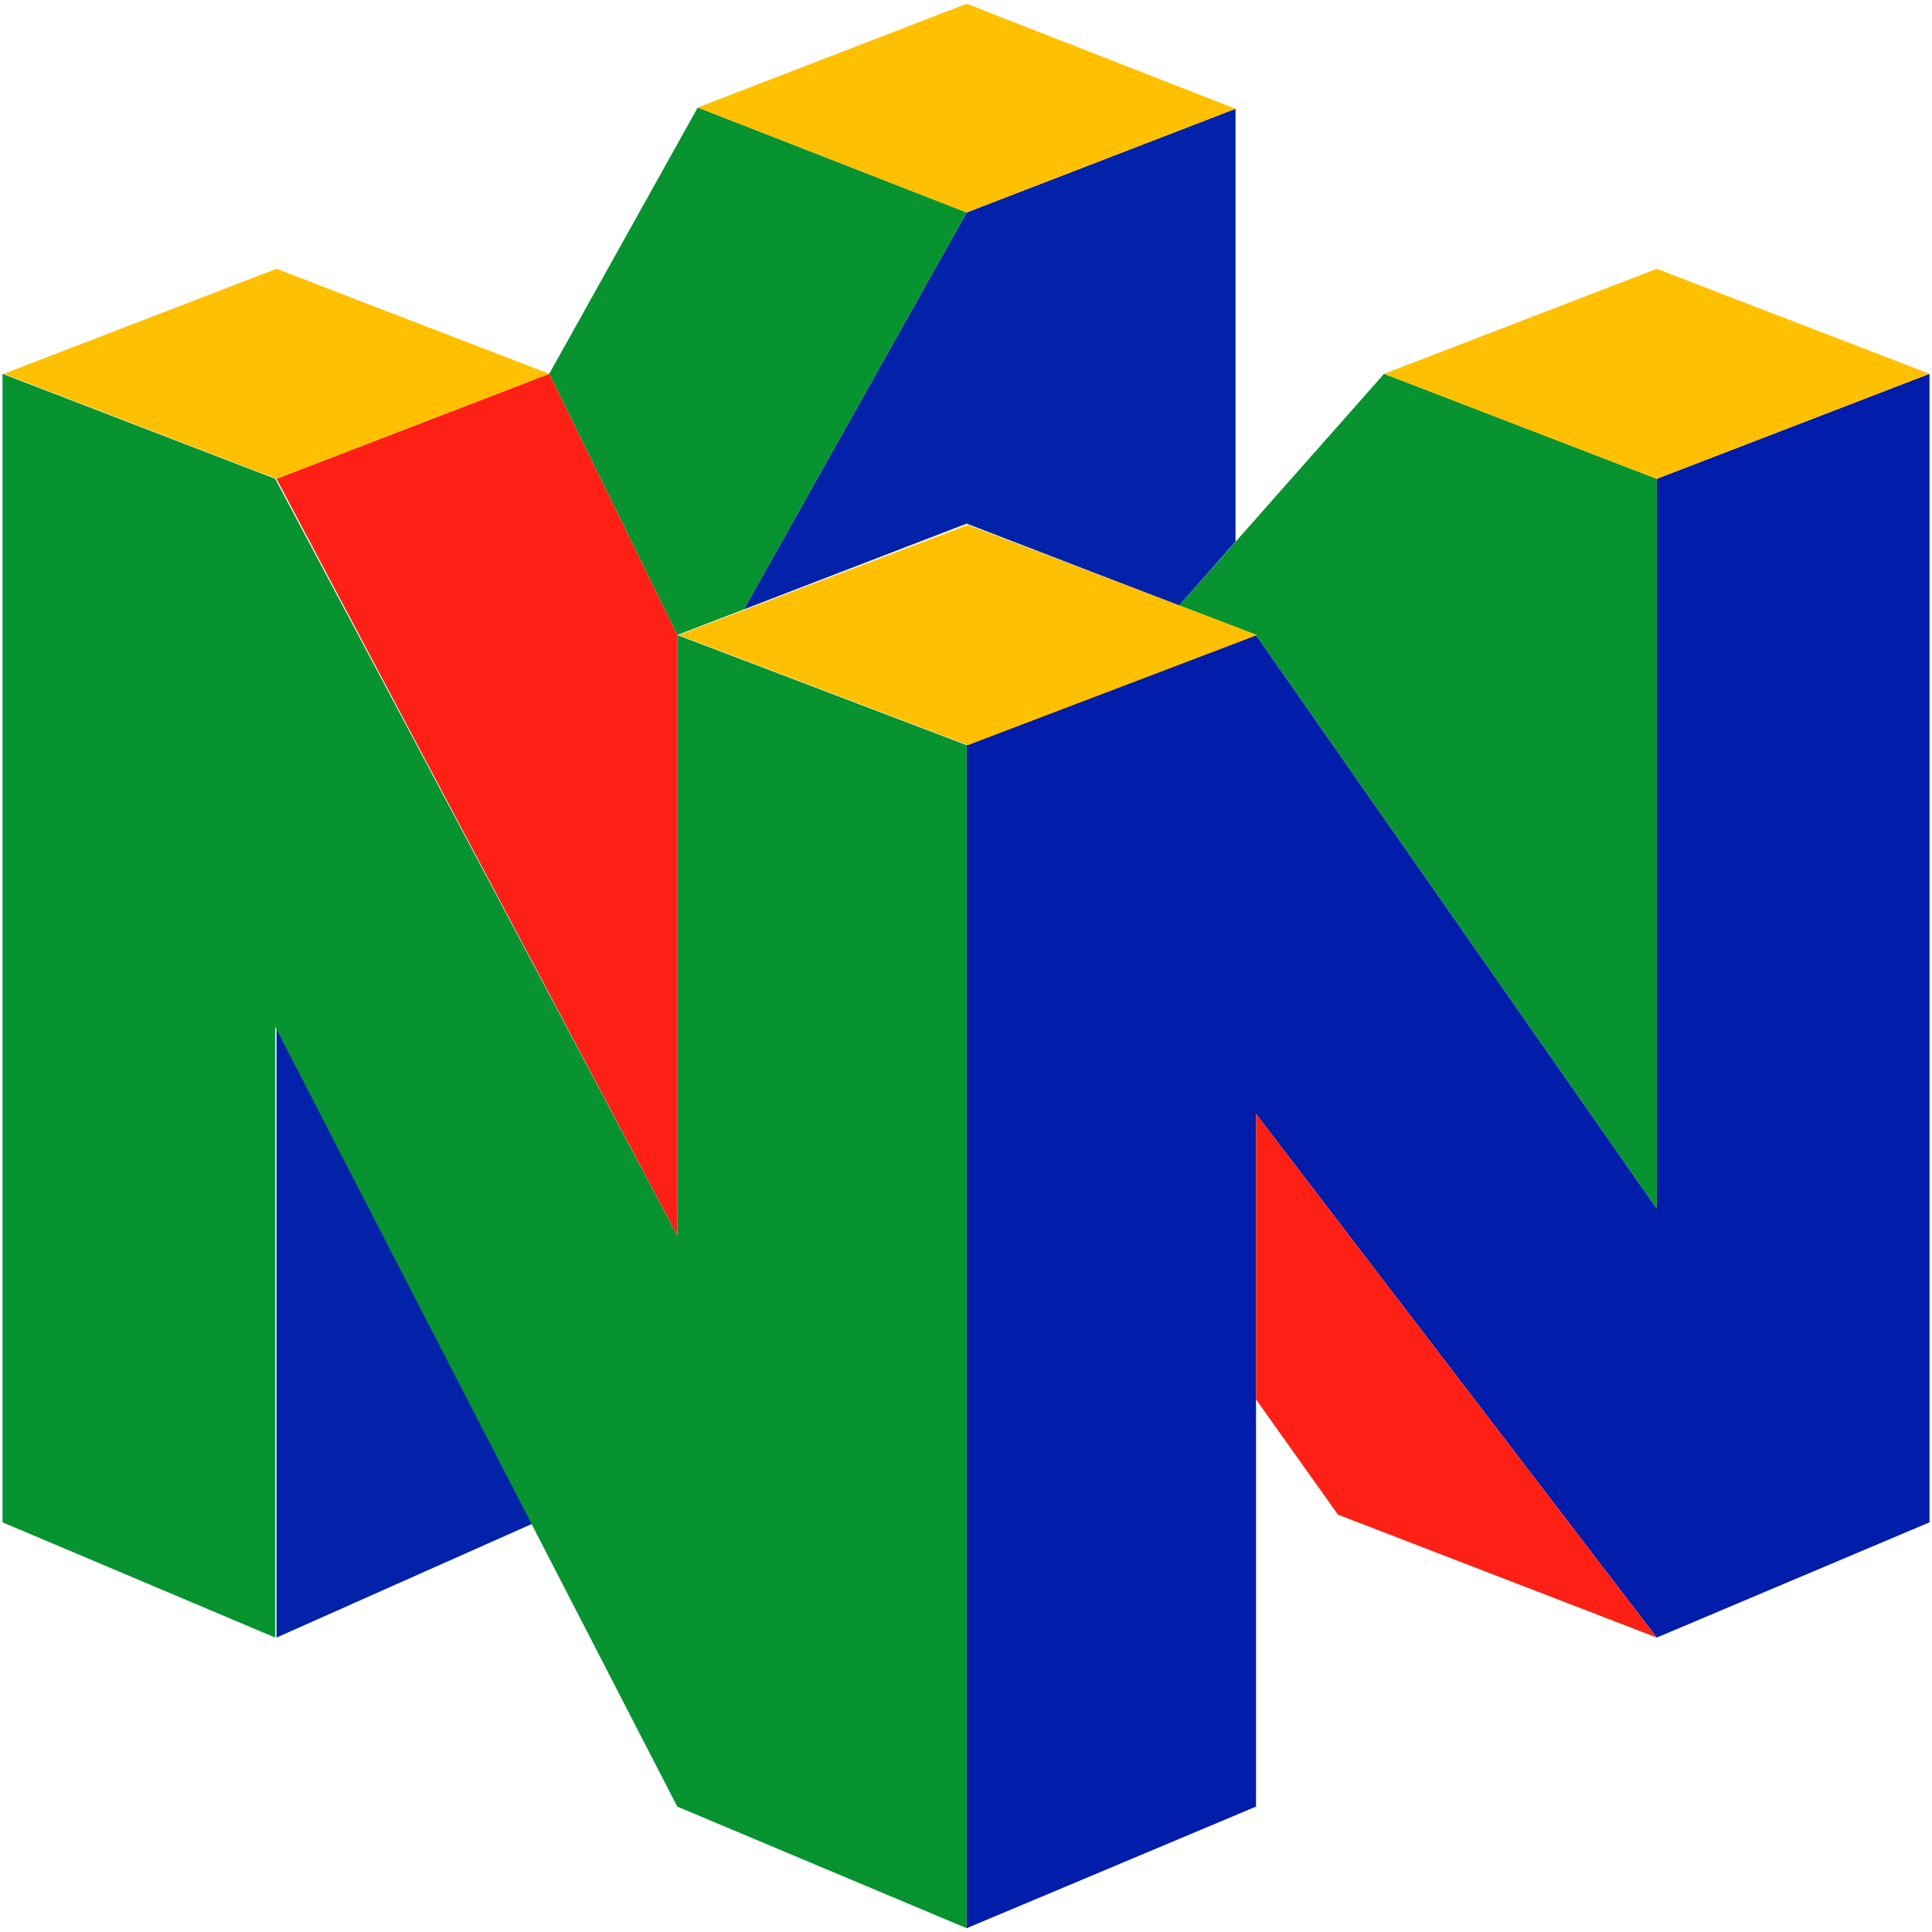
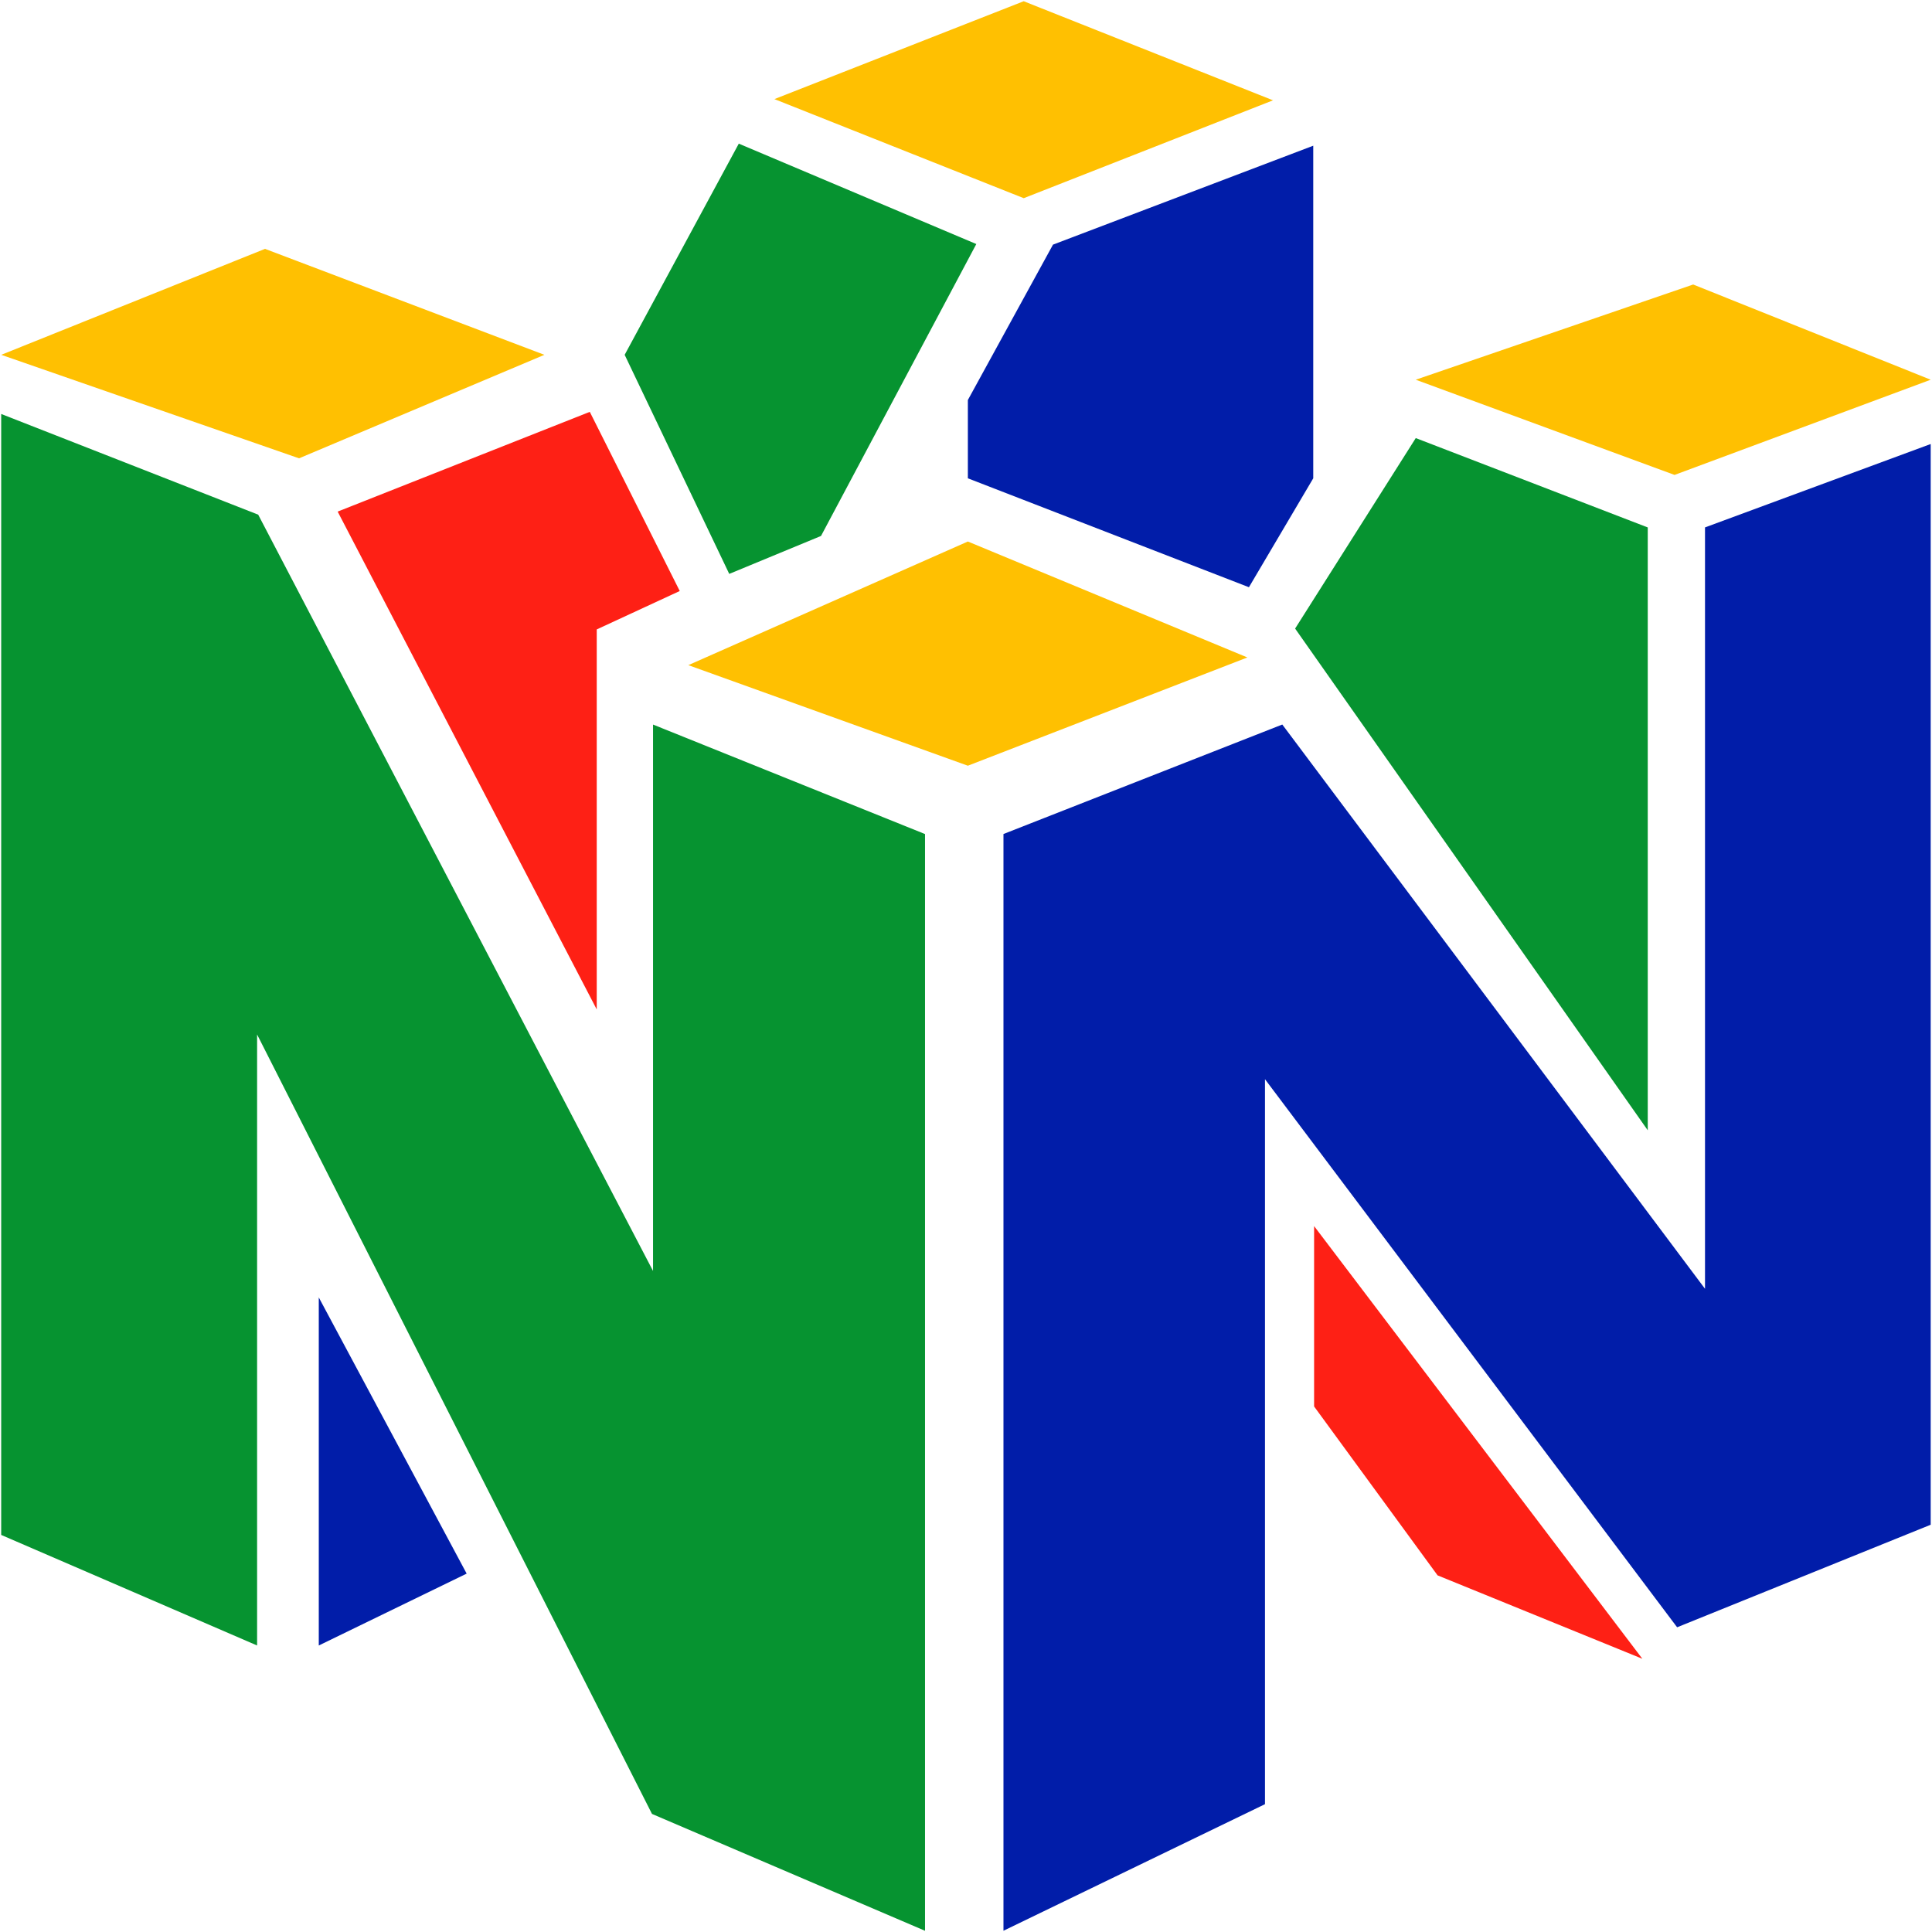
- <svg xmlns="http://www.w3.org/2000/svg" version="1.1" viewBox="0 0 376 376">
-   <g transform="matrix(2.4919 0 0 2.4919 -48.606 -87.978)">
-     <path d="m111.6 82.6 4.4-5v-33.8l-21 8.1-17.4 31 17.4-6.7z" fill="#0222a9" />
-     <path d="m148.9 129.7v-57l21.3-8.2v89.7l-21.3 9-31.3-40.9v54.1l-22.6 9.5v-92.4l22.6-8.6z" fill="#011da9" />
-     <path d="m61.1 154.3-20-38.8v47.7z" fill="#0222a9" />
-     <g fill="#069330">
-       <path d="m62.4 64.5 10 20.4 5.2-2 17.4-31-21-8.2z" />
-       <path d="m111.6 82.6 16-18.1 21.3 8.2v57l-31.3-44.8z" />
-       <path d="m95 185.9v-92.4l-22.6-8.6v46.9l-31.4-59.1-21.3-8.2v89.7l21.3 9v-47.7l31.4 60.9z" />
+ <svg xmlns="http://www.w3.org/2000/svg" version="1.1" viewBox="0 0 240 240">
+   <g transform="translate(-142.51 -9.4602)" stroke-width=".468">
+     <path d="m318.38 63.882-14.986 23.662 43.806 62.326v-74.89l-28.819-11.099z" color="#000000" fill="#069330" style="-inkscape-stroke:none" />
+     <path d="m226.95 82.877-11.174-22.255-31.32 12.39 32.183 61.844v-47.206z" color="#000000" fill="#fe2015" style="-inkscape-stroke:none" />
+     <g fill="#ffc001">
+       <path d="m318.38 56.631 32.148 11.826 31.821-11.827-29.506-11.827-34.463 11.827z" color="#000000" style="-inkscape-stroke:none" />
+       <path d="m300.65 21.922-30.971-12.308-30.969 12.157 30.971 12.308z" color="#000000" style="-inkscape-stroke:none" />
+       <path d="m175.43 40.375-32.766 13.162 36.995 12.858 30.479-12.858z" color="#000000" style="-inkscape-stroke:none" />
+       <path d="m262.74 104.58 34.725-13.448-34.725-14.403-34.725 15.358z" color="#000000" style="-inkscape-stroke:none" />
    </g>
-     <path d="m41.1 72.7 21.3-8.2 10 20.4v46.9z" fill="#fe2015" />
-     <path d="m117.6 144.6 6.4 9 24.9 9.6-31.3-40.9z" fill="#fe2015" />
-     <g fill="#ffc001">
-       <path d="m72.5 84.9 22.6-8.6 22.6 8.6-22.6 8.6z" />
-       <path d="m148.9 56.3 21.3 8.2-21.3 8.2-21.3-8.2z" />
-       <path d="m41.1 56.3 21.3 8.2-21.3 8.2-21.3-8.2z" />
-       <path d="m95 35.6-21 8.1 21 8.2 21-8.1z" />
-     </g>
+     <path d="m244.5 76.038 19.291-36.262-29.506-12.471-14.177 26.232 12.991 27.215z" color="#000000" fill="#069330" style="-inkscape-stroke:none" />
+     <path d="m262.74 68.877 34.917 13.531 7.989-13.531v-41.316l-32.329 12.288-10.576 19.304v9.723z" color="#000000" fill="#011da9" style="-inkscape-stroke:none" />
+     <path d="m346.53 215.52-40.778-53.751v22.406l15.34 20.983 25.438 10.362z" color="#000000" fill="#fe2015" style="-inkscape-stroke:none" />
+     <path d="m257.42 249.31v-136.24l-33.787-13.602v67.877l-49.048-93.951-31.927-12.509v139.25l31.79 13.734v-75.901l49.055 96.825z" color="#000000" fill="#069330" style="-inkscape-stroke:none" />
+     <path d="m200.48 204.94-18.37-34.309v43.239z" color="#000000" fill="#011da9" style="-inkscape-stroke:none" />
+     <path d="m350.85 211.61-51.2-68.088v90.06l-32.486 15.723v-136.24l34.637-13.602 52.511 70.095v-94.581l28.036-10.359v134.25l-31.499 12.738z" color="#000000" fill="#011da9" style="-inkscape-stroke:none" />
  </g>
</svg>
